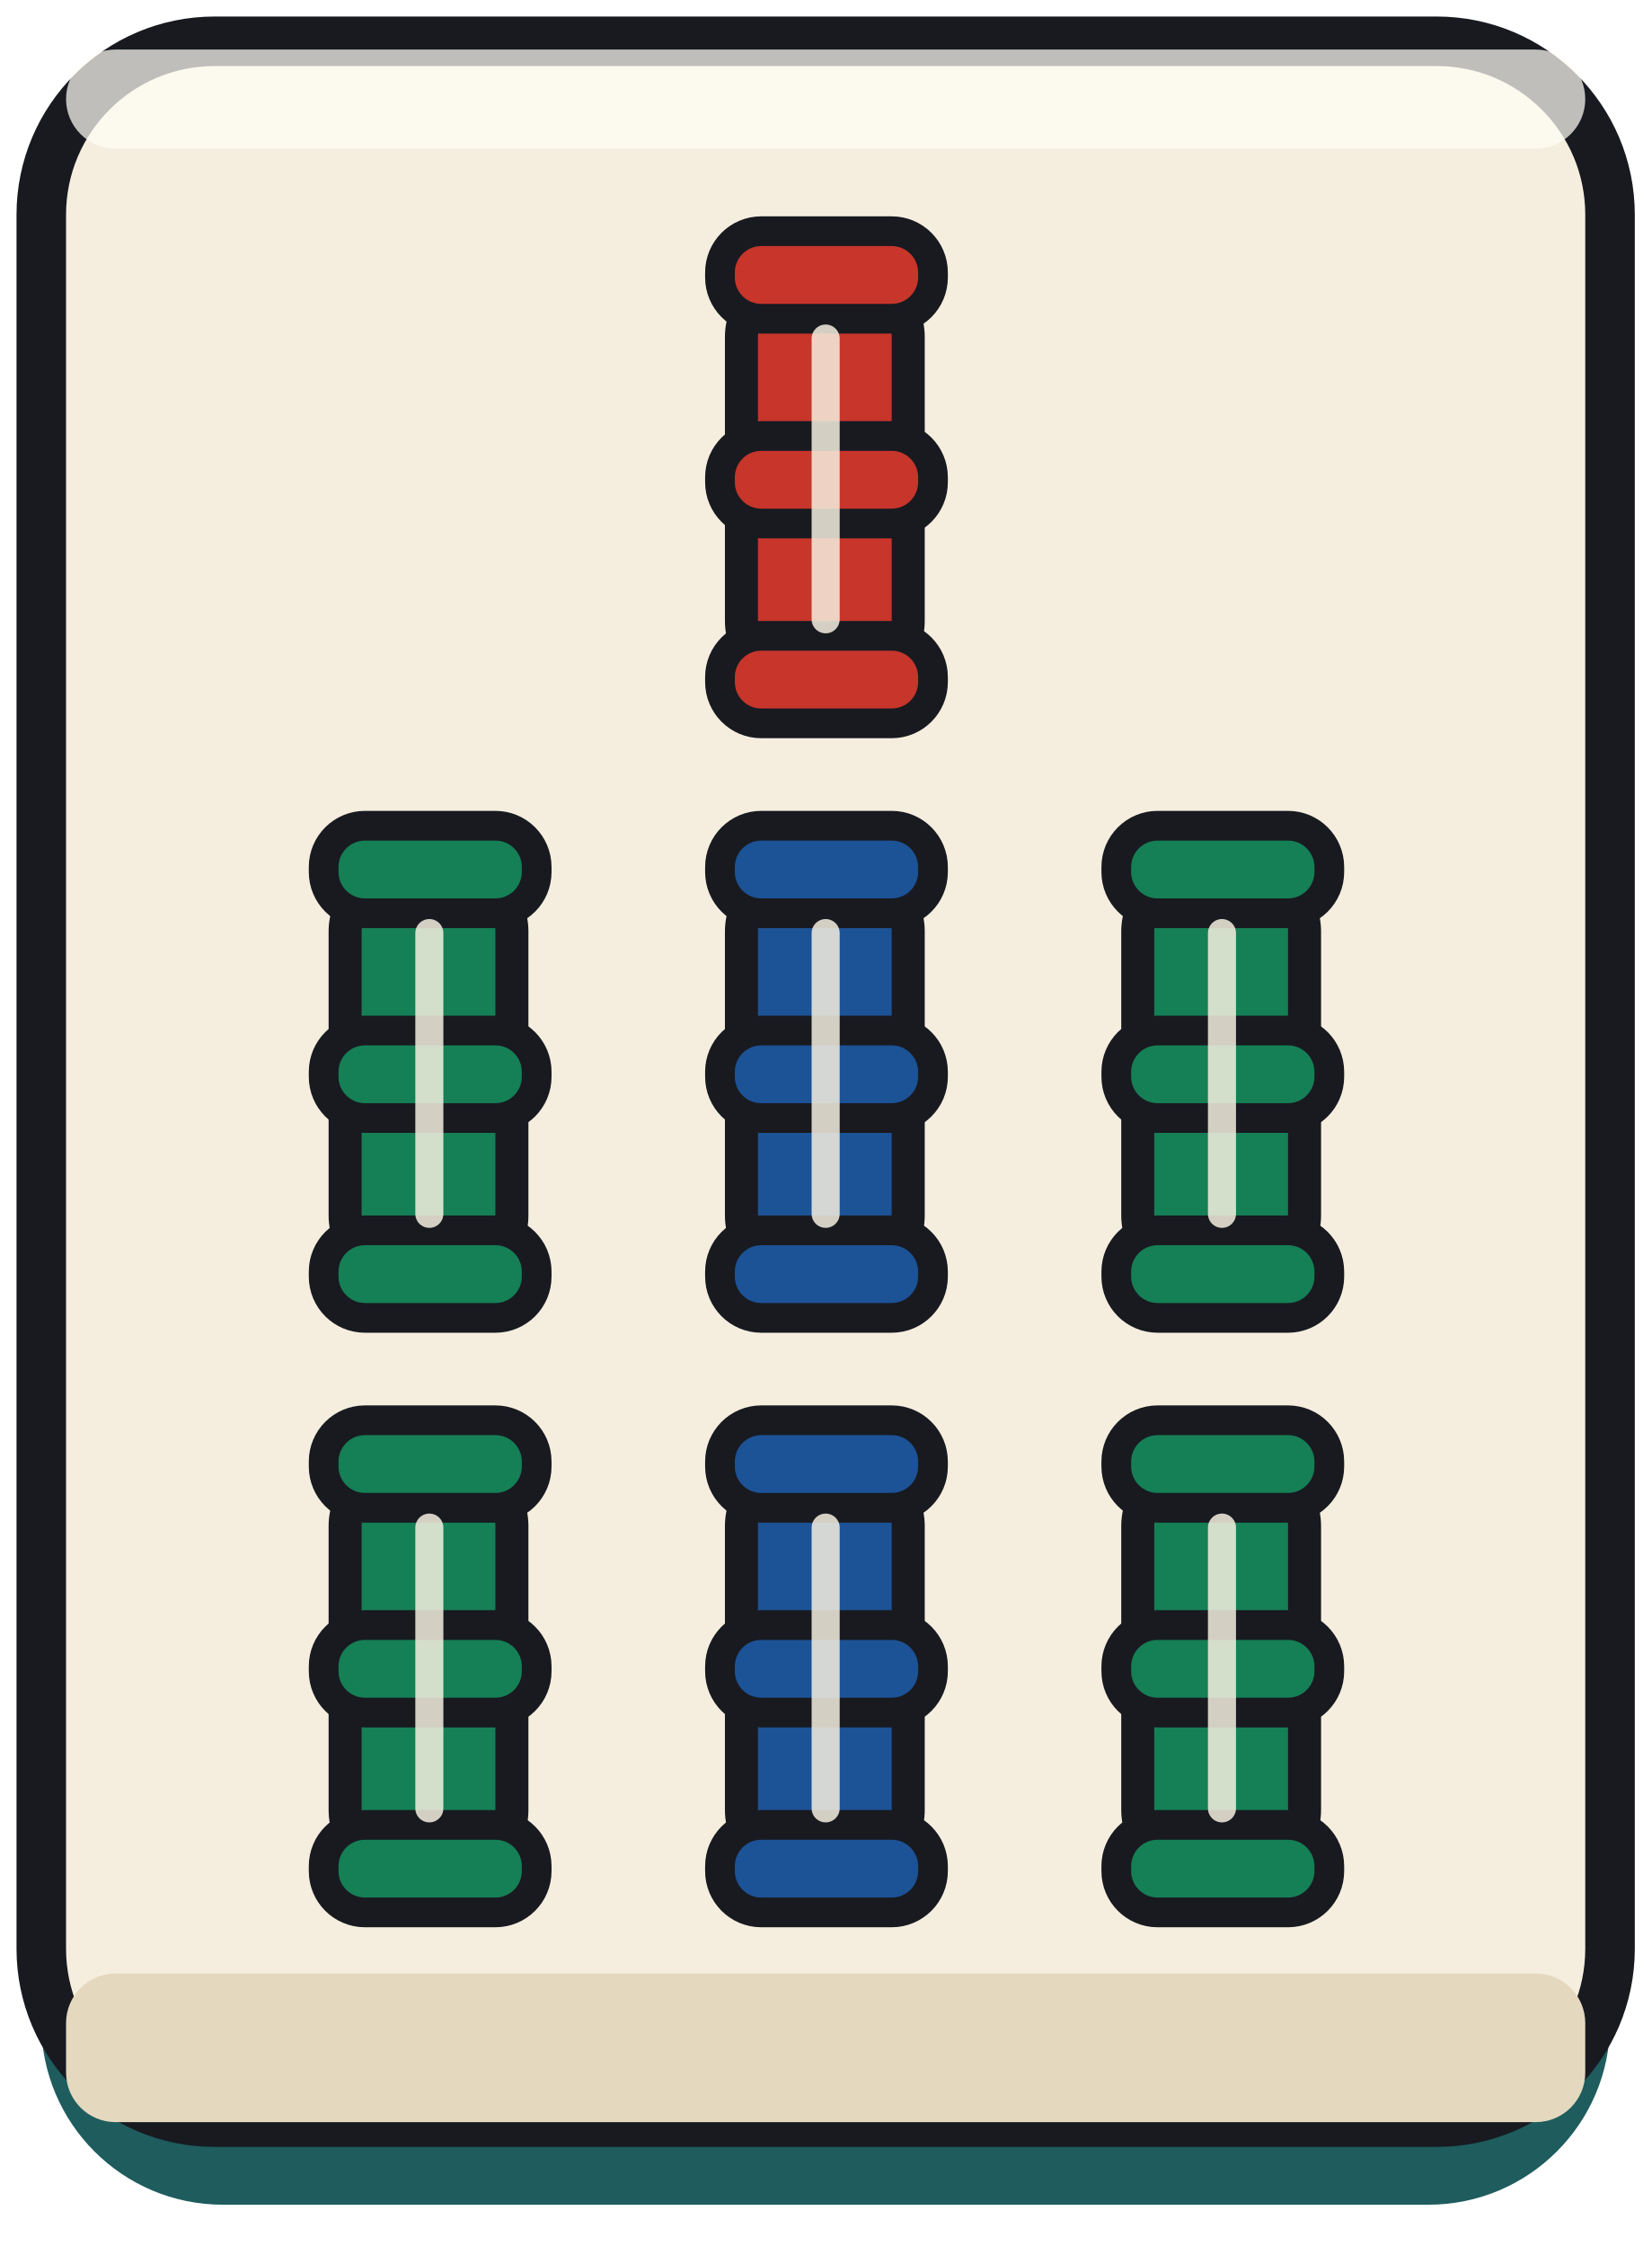
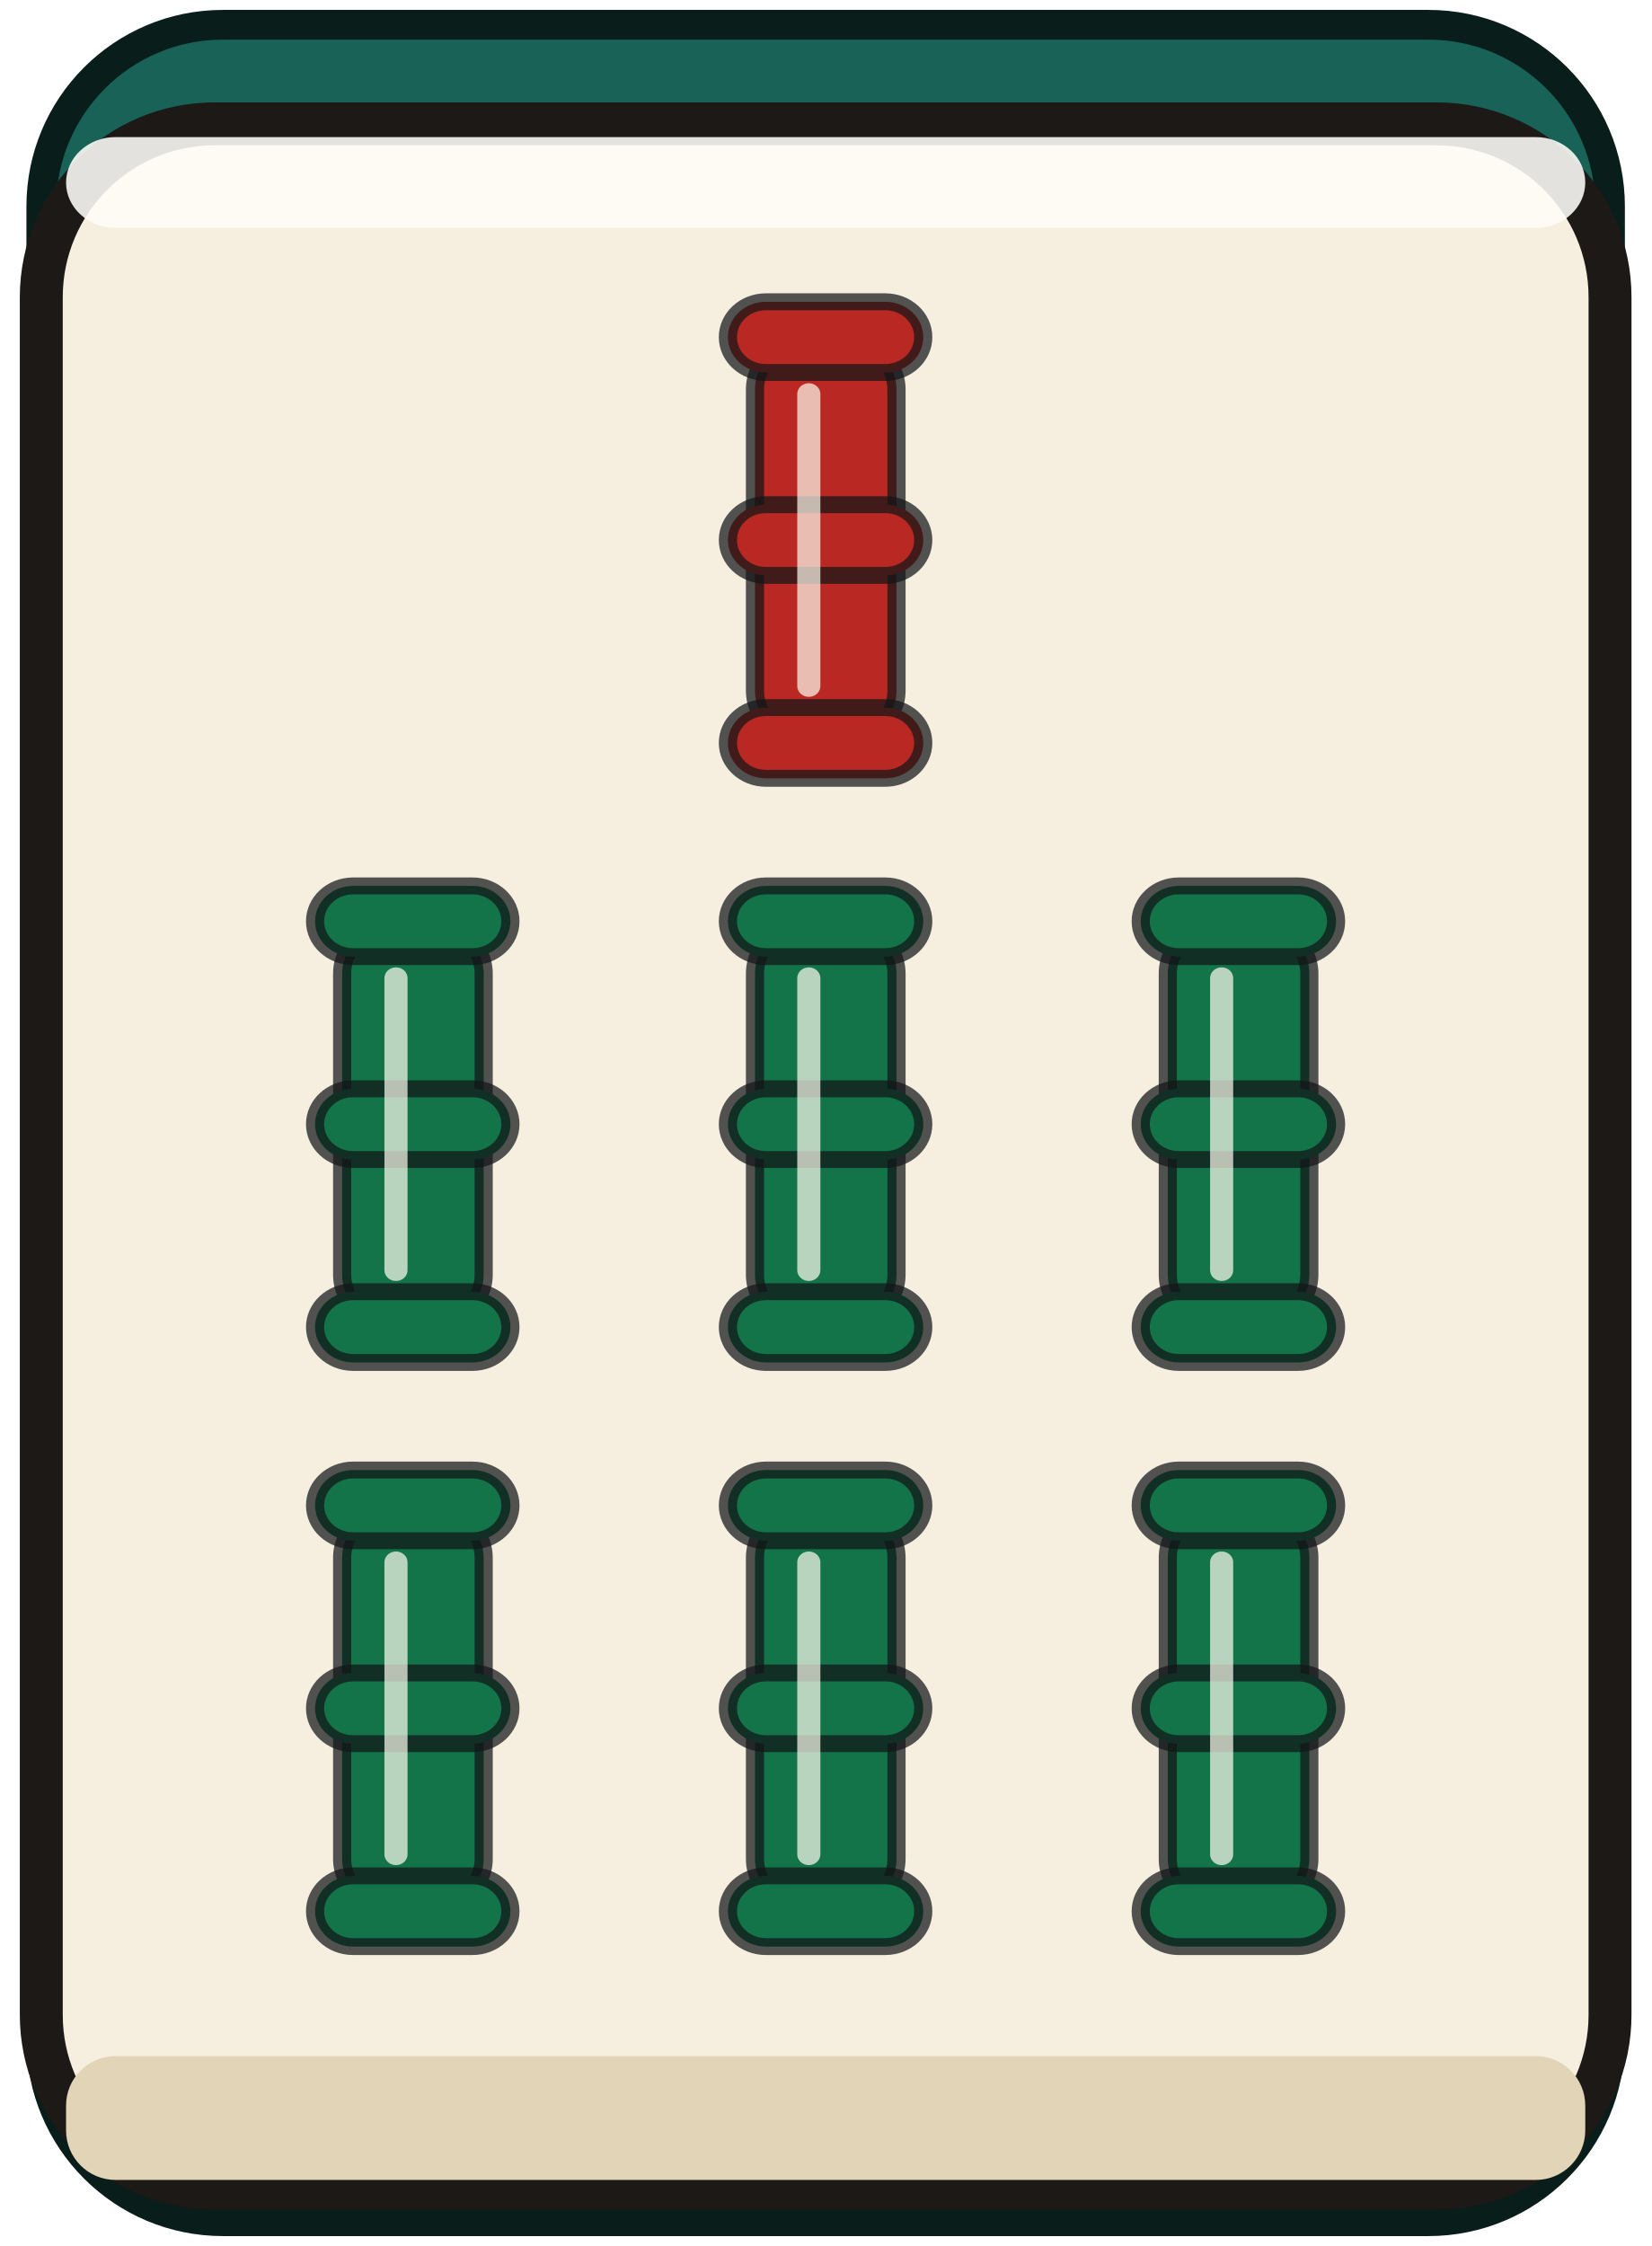
<svg xmlns="http://www.w3.org/2000/svg" viewBox="0 0 100 136">
-   <rect x="2.5" y="5.5" width="95" height="128" rx="11" fill="#1E5C5E" />
-   <rect x="2.5" y="2.5" width="95" height="126" rx="10.5" fill="#F5EEDF" stroke="#181A20" stroke-width="3" />
-   <rect x="4" y="3" width="92" height="6" rx="3" fill="#FFFDF5" opacity="0.72" />
-   <rect x="4" y="119.5" width="92" height="9" rx="3" fill="#E4D8BE" />
-   <g transform="rotate(0 50 29)">
-     <rect x="44.9" y="17.0" width="10.1" height="24.0" rx="3.4" fill="#C7352B" stroke="#181A20" stroke-width="2" />
-     <rect x="43.6" y="14.0" width="12.9" height="5.3" rx="2.5" fill="#C7352B" stroke="#181A20" stroke-width="1.8" />
-     <rect x="43.6" y="26.4" width="12.9" height="5.3" rx="2.5" fill="#C7352B" stroke="#181A20" stroke-width="1.8" />
-     <rect x="43.6" y="38.5" width="12.9" height="5.3" rx="2.5" fill="#C7352B" stroke="#181A20" stroke-width="1.8" />
-     <line x1="50" y1="20.5" x2="50" y2="37.5" stroke="#F5EEDF" stroke-width="1.7" stroke-linecap="round" opacity="0.85" />
-   </g>
-   <g transform="rotate(0 26 65)">
-     <rect x="20.9" y="53.0" width="10.1" height="24.0" rx="3.4" fill="#157F56" stroke="#181A20" stroke-width="2" />
-     <rect x="19.6" y="50.0" width="12.9" height="5.3" rx="2.5" fill="#157F56" stroke="#181A20" stroke-width="1.8" />
-     <rect x="19.6" y="62.4" width="12.9" height="5.3" rx="2.5" fill="#157F56" stroke="#181A20" stroke-width="1.8" />
-     <rect x="19.6" y="74.5" width="12.9" height="5.3" rx="2.5" fill="#157F56" stroke="#181A20" stroke-width="1.8" />
-     <line x1="26" y1="56.5" x2="26" y2="73.5" stroke="#F5EEDF" stroke-width="1.7" stroke-linecap="round" opacity="0.85" />
-   </g>
-   <g transform="rotate(0 50 65)">
-     <rect x="44.9" y="53.0" width="10.1" height="24.0" rx="3.4" fill="#1C5296" stroke="#181A20" stroke-width="2" />
-     <rect x="43.6" y="50.0" width="12.9" height="5.3" rx="2.5" fill="#1C5296" stroke="#181A20" stroke-width="1.8" />
-     <rect x="43.6" y="62.4" width="12.9" height="5.3" rx="2.5" fill="#1C5296" stroke="#181A20" stroke-width="1.8" />
-     <rect x="43.6" y="74.5" width="12.9" height="5.3" rx="2.5" fill="#1C5296" stroke="#181A20" stroke-width="1.8" />
-     <line x1="50" y1="56.5" x2="50" y2="73.5" stroke="#F5EEDF" stroke-width="1.7" stroke-linecap="round" opacity="0.85" />
-   </g>
-   <g transform="rotate(0 74 65)">
-     <rect x="68.9" y="53.0" width="10.1" height="24.0" rx="3.4" fill="#157F56" stroke="#181A20" stroke-width="2" />
-     <rect x="67.6" y="50.0" width="12.9" height="5.3" rx="2.5" fill="#157F56" stroke="#181A20" stroke-width="1.8" />
-     <rect x="67.6" y="62.4" width="12.9" height="5.3" rx="2.5" fill="#157F56" stroke="#181A20" stroke-width="1.8" />
-     <rect x="67.6" y="74.5" width="12.9" height="5.3" rx="2.5" fill="#157F56" stroke="#181A20" stroke-width="1.8" />
-     <line x1="74" y1="56.5" x2="74" y2="73.5" stroke="#F5EEDF" stroke-width="1.7" stroke-linecap="round" opacity="0.85" />
-   </g>
-   <g transform="rotate(0 26 101)">
-     <rect x="20.9" y="89.0" width="10.1" height="24.0" rx="3.4" fill="#157F56" stroke="#181A20" stroke-width="2" />
-     <rect x="19.6" y="86.0" width="12.9" height="5.3" rx="2.5" fill="#157F56" stroke="#181A20" stroke-width="1.8" />
-     <rect x="19.6" y="98.4" width="12.9" height="5.3" rx="2.5" fill="#157F56" stroke="#181A20" stroke-width="1.8" />
-     <rect x="19.6" y="110.5" width="12.9" height="5.3" rx="2.5" fill="#157F56" stroke="#181A20" stroke-width="1.8" />
-     <line x1="26" y1="92.5" x2="26" y2="109.5" stroke="#F5EEDF" stroke-width="1.7" stroke-linecap="round" opacity="0.85" />
-   </g>
-   <g transform="rotate(0 50 101)">
-     <rect x="44.9" y="89.0" width="10.1" height="24.0" rx="3.4" fill="#1C5296" stroke="#181A20" stroke-width="2" />
-     <rect x="43.6" y="86.0" width="12.9" height="5.3" rx="2.5" fill="#1C5296" stroke="#181A20" stroke-width="1.8" />
-     <rect x="43.6" y="98.4" width="12.9" height="5.3" rx="2.5" fill="#1C5296" stroke="#181A20" stroke-width="1.8" />
-     <rect x="43.6" y="110.5" width="12.9" height="5.3" rx="2.5" fill="#1C5296" stroke="#181A20" stroke-width="1.8" />
-     <line x1="50" y1="92.5" x2="50" y2="109.5" stroke="#F5EEDF" stroke-width="1.7" stroke-linecap="round" opacity="0.85" />
-   </g>
-   <g transform="rotate(0 74 101)">
-     <rect x="68.9" y="89.0" width="10.1" height="24.0" rx="3.4" fill="#157F56" stroke="#181A20" stroke-width="2" />
-     <rect x="67.6" y="86.0" width="12.9" height="5.3" rx="2.5" fill="#157F56" stroke="#181A20" stroke-width="1.8" />
-     <rect x="67.6" y="98.4" width="12.9" height="5.3" rx="2.5" fill="#157F56" stroke="#181A20" stroke-width="1.8" />
-     <rect x="67.6" y="110.5" width="12.9" height="5.3" rx="2.5" fill="#157F56" stroke="#181A20" stroke-width="1.8" />
-     <line x1="74" y1="92.5" x2="74" y2="109.5" stroke="#F5EEDF" stroke-width="1.7" stroke-linecap="round" opacity="0.85" />
+   <rect x="2.5" y="1.5" width="95" height="133" rx="11" fill="#186258" stroke="#091D1B" stroke-width="1.8" />
+   <rect x="2.5" y="7.5" width="95" height="125" rx="10.5" fill="#F6EFE0" stroke="#1C1917" stroke-width="2.6" />
+   <rect x="4" y="8.3" width="92" height="5.5" rx="3" fill="#FFFDF8" opacity="0.88" />
+   <rect x="4" y="124.5" width="92" height="7.5" rx="3" fill="#E2D4B7" />
+   <g transform="translate(0 8.50) scale(1 0.9308)">
+     <g transform="rotate(0 50 26)">
+       <rect x="45.72" y="13.00" width="8.57" height="26.00" rx="3.2" fill="#B92822" stroke="rgba(18, 22, 24, 0.72)" stroke-width="1.1" />
+       <rect x="44.08" y="10.50" width="11.83" height="4.6" rx="2.3" fill="#B92822" stroke="rgba(18, 22, 24, 0.72)" stroke-width="1.1" />
+       <rect x="44.08" y="23.70" width="11.83" height="4.6" rx="2.3" fill="#B92822" stroke="rgba(18, 22, 24, 0.72)" stroke-width="1.1" />
+       <rect x="44.08" y="36.90" width="11.83" height="4.6" rx="2.3" fill="#B92822" stroke="rgba(18, 22, 24, 0.72)" stroke-width="1.1" />
+       <line x1="48.98" y1="16.50" x2="48.98" y2="35.50" stroke="rgba(255, 252, 240, 0.7)" stroke-width="1.4" stroke-linecap="round" />
+     </g>
+     <g transform="rotate(0 25 64)">
+       <rect x="20.72" y="51.00" width="8.57" height="26.00" rx="3.2" fill="#137449" stroke="rgba(18, 22, 24, 0.72)" stroke-width="1.1" />
+       <rect x="19.08" y="48.50" width="11.83" height="4.6" rx="2.3" fill="#137449" stroke="rgba(18, 22, 24, 0.72)" stroke-width="1.1" />
+       <rect x="19.08" y="61.70" width="11.83" height="4.6" rx="2.3" fill="#137449" stroke="rgba(18, 22, 24, 0.72)" stroke-width="1.1" />
+       <rect x="19.08" y="74.90" width="11.83" height="4.6" rx="2.3" fill="#137449" stroke="rgba(18, 22, 24, 0.72)" stroke-width="1.1" />
+       <line x1="23.98" y1="54.50" x2="23.98" y2="73.50" stroke="rgba(255, 252, 240, 0.7)" stroke-width="1.4" stroke-linecap="round" />
+     </g>
+     <g transform="rotate(0 50 64)">
+       <rect x="45.72" y="51.00" width="8.57" height="26.00" rx="3.2" fill="#137449" stroke="rgba(18, 22, 24, 0.72)" stroke-width="1.1" />
+       <rect x="44.08" y="48.50" width="11.83" height="4.6" rx="2.3" fill="#137449" stroke="rgba(18, 22, 24, 0.72)" stroke-width="1.1" />
+       <rect x="44.08" y="61.70" width="11.83" height="4.6" rx="2.3" fill="#137449" stroke="rgba(18, 22, 24, 0.72)" stroke-width="1.1" />
+       <rect x="44.08" y="74.90" width="11.83" height="4.6" rx="2.3" fill="#137449" stroke="rgba(18, 22, 24, 0.72)" stroke-width="1.1" />
+       <line x1="48.98" y1="54.50" x2="48.98" y2="73.50" stroke="rgba(255, 252, 240, 0.7)" stroke-width="1.4" stroke-linecap="round" />
+     </g>
+     <g transform="rotate(0 75 64)">
+       <rect x="70.72" y="51.00" width="8.57" height="26.00" rx="3.2" fill="#137449" stroke="rgba(18, 22, 24, 0.72)" stroke-width="1.1" />
+       <rect x="69.08" y="48.50" width="11.83" height="4.6" rx="2.3" fill="#137449" stroke="rgba(18, 22, 24, 0.72)" stroke-width="1.1" />
+       <rect x="69.08" y="61.70" width="11.83" height="4.6" rx="2.3" fill="#137449" stroke="rgba(18, 22, 24, 0.72)" stroke-width="1.1" />
+       <rect x="69.08" y="74.90" width="11.83" height="4.6" rx="2.3" fill="#137449" stroke="rgba(18, 22, 24, 0.72)" stroke-width="1.1" />
+       <line x1="73.98" y1="54.50" x2="73.98" y2="73.50" stroke="rgba(255, 252, 240, 0.7)" stroke-width="1.4" stroke-linecap="round" />
+     </g>
+     <g transform="rotate(0 25 102)">
+       <rect x="20.72" y="89.00" width="8.57" height="26.00" rx="3.2" fill="#137449" stroke="rgba(18, 22, 24, 0.72)" stroke-width="1.1" />
+       <rect x="19.08" y="86.50" width="11.83" height="4.6" rx="2.3" fill="#137449" stroke="rgba(18, 22, 24, 0.72)" stroke-width="1.1" />
+       <rect x="19.08" y="99.70" width="11.83" height="4.6" rx="2.3" fill="#137449" stroke="rgba(18, 22, 24, 0.72)" stroke-width="1.1" />
+       <rect x="19.08" y="112.90" width="11.83" height="4.6" rx="2.3" fill="#137449" stroke="rgba(18, 22, 24, 0.72)" stroke-width="1.1" />
+       <line x1="23.98" y1="92.50" x2="23.98" y2="111.50" stroke="rgba(255, 252, 240, 0.7)" stroke-width="1.4" stroke-linecap="round" />
+     </g>
+     <g transform="rotate(0 50 102)">
+       <rect x="45.72" y="89.00" width="8.57" height="26.00" rx="3.2" fill="#137449" stroke="rgba(18, 22, 24, 0.72)" stroke-width="1.1" />
+       <rect x="44.08" y="86.50" width="11.83" height="4.6" rx="2.3" fill="#137449" stroke="rgba(18, 22, 24, 0.72)" stroke-width="1.1" />
+       <rect x="44.08" y="99.70" width="11.83" height="4.6" rx="2.3" fill="#137449" stroke="rgba(18, 22, 24, 0.72)" stroke-width="1.1" />
+       <rect x="44.08" y="112.90" width="11.83" height="4.6" rx="2.3" fill="#137449" stroke="rgba(18, 22, 24, 0.72)" stroke-width="1.1" />
+       <line x1="48.98" y1="92.50" x2="48.98" y2="111.50" stroke="rgba(255, 252, 240, 0.7)" stroke-width="1.4" stroke-linecap="round" />
+     </g>
+     <g transform="rotate(0 75 102)">
+       <rect x="70.72" y="89.00" width="8.57" height="26.00" rx="3.2" fill="#137449" stroke="rgba(18, 22, 24, 0.72)" stroke-width="1.1" />
+       <rect x="69.08" y="86.50" width="11.83" height="4.6" rx="2.3" fill="#137449" stroke="rgba(18, 22, 24, 0.72)" stroke-width="1.1" />
+       <rect x="69.08" y="99.70" width="11.83" height="4.6" rx="2.3" fill="#137449" stroke="rgba(18, 22, 24, 0.72)" stroke-width="1.1" />
+       <rect x="69.08" y="112.90" width="11.83" height="4.6" rx="2.3" fill="#137449" stroke="rgba(18, 22, 24, 0.72)" stroke-width="1.1" />
+       <line x1="73.98" y1="92.50" x2="73.98" y2="111.50" stroke="rgba(255, 252, 240, 0.7)" stroke-width="1.4" stroke-linecap="round" />
+     </g>
  </g>
</svg>
